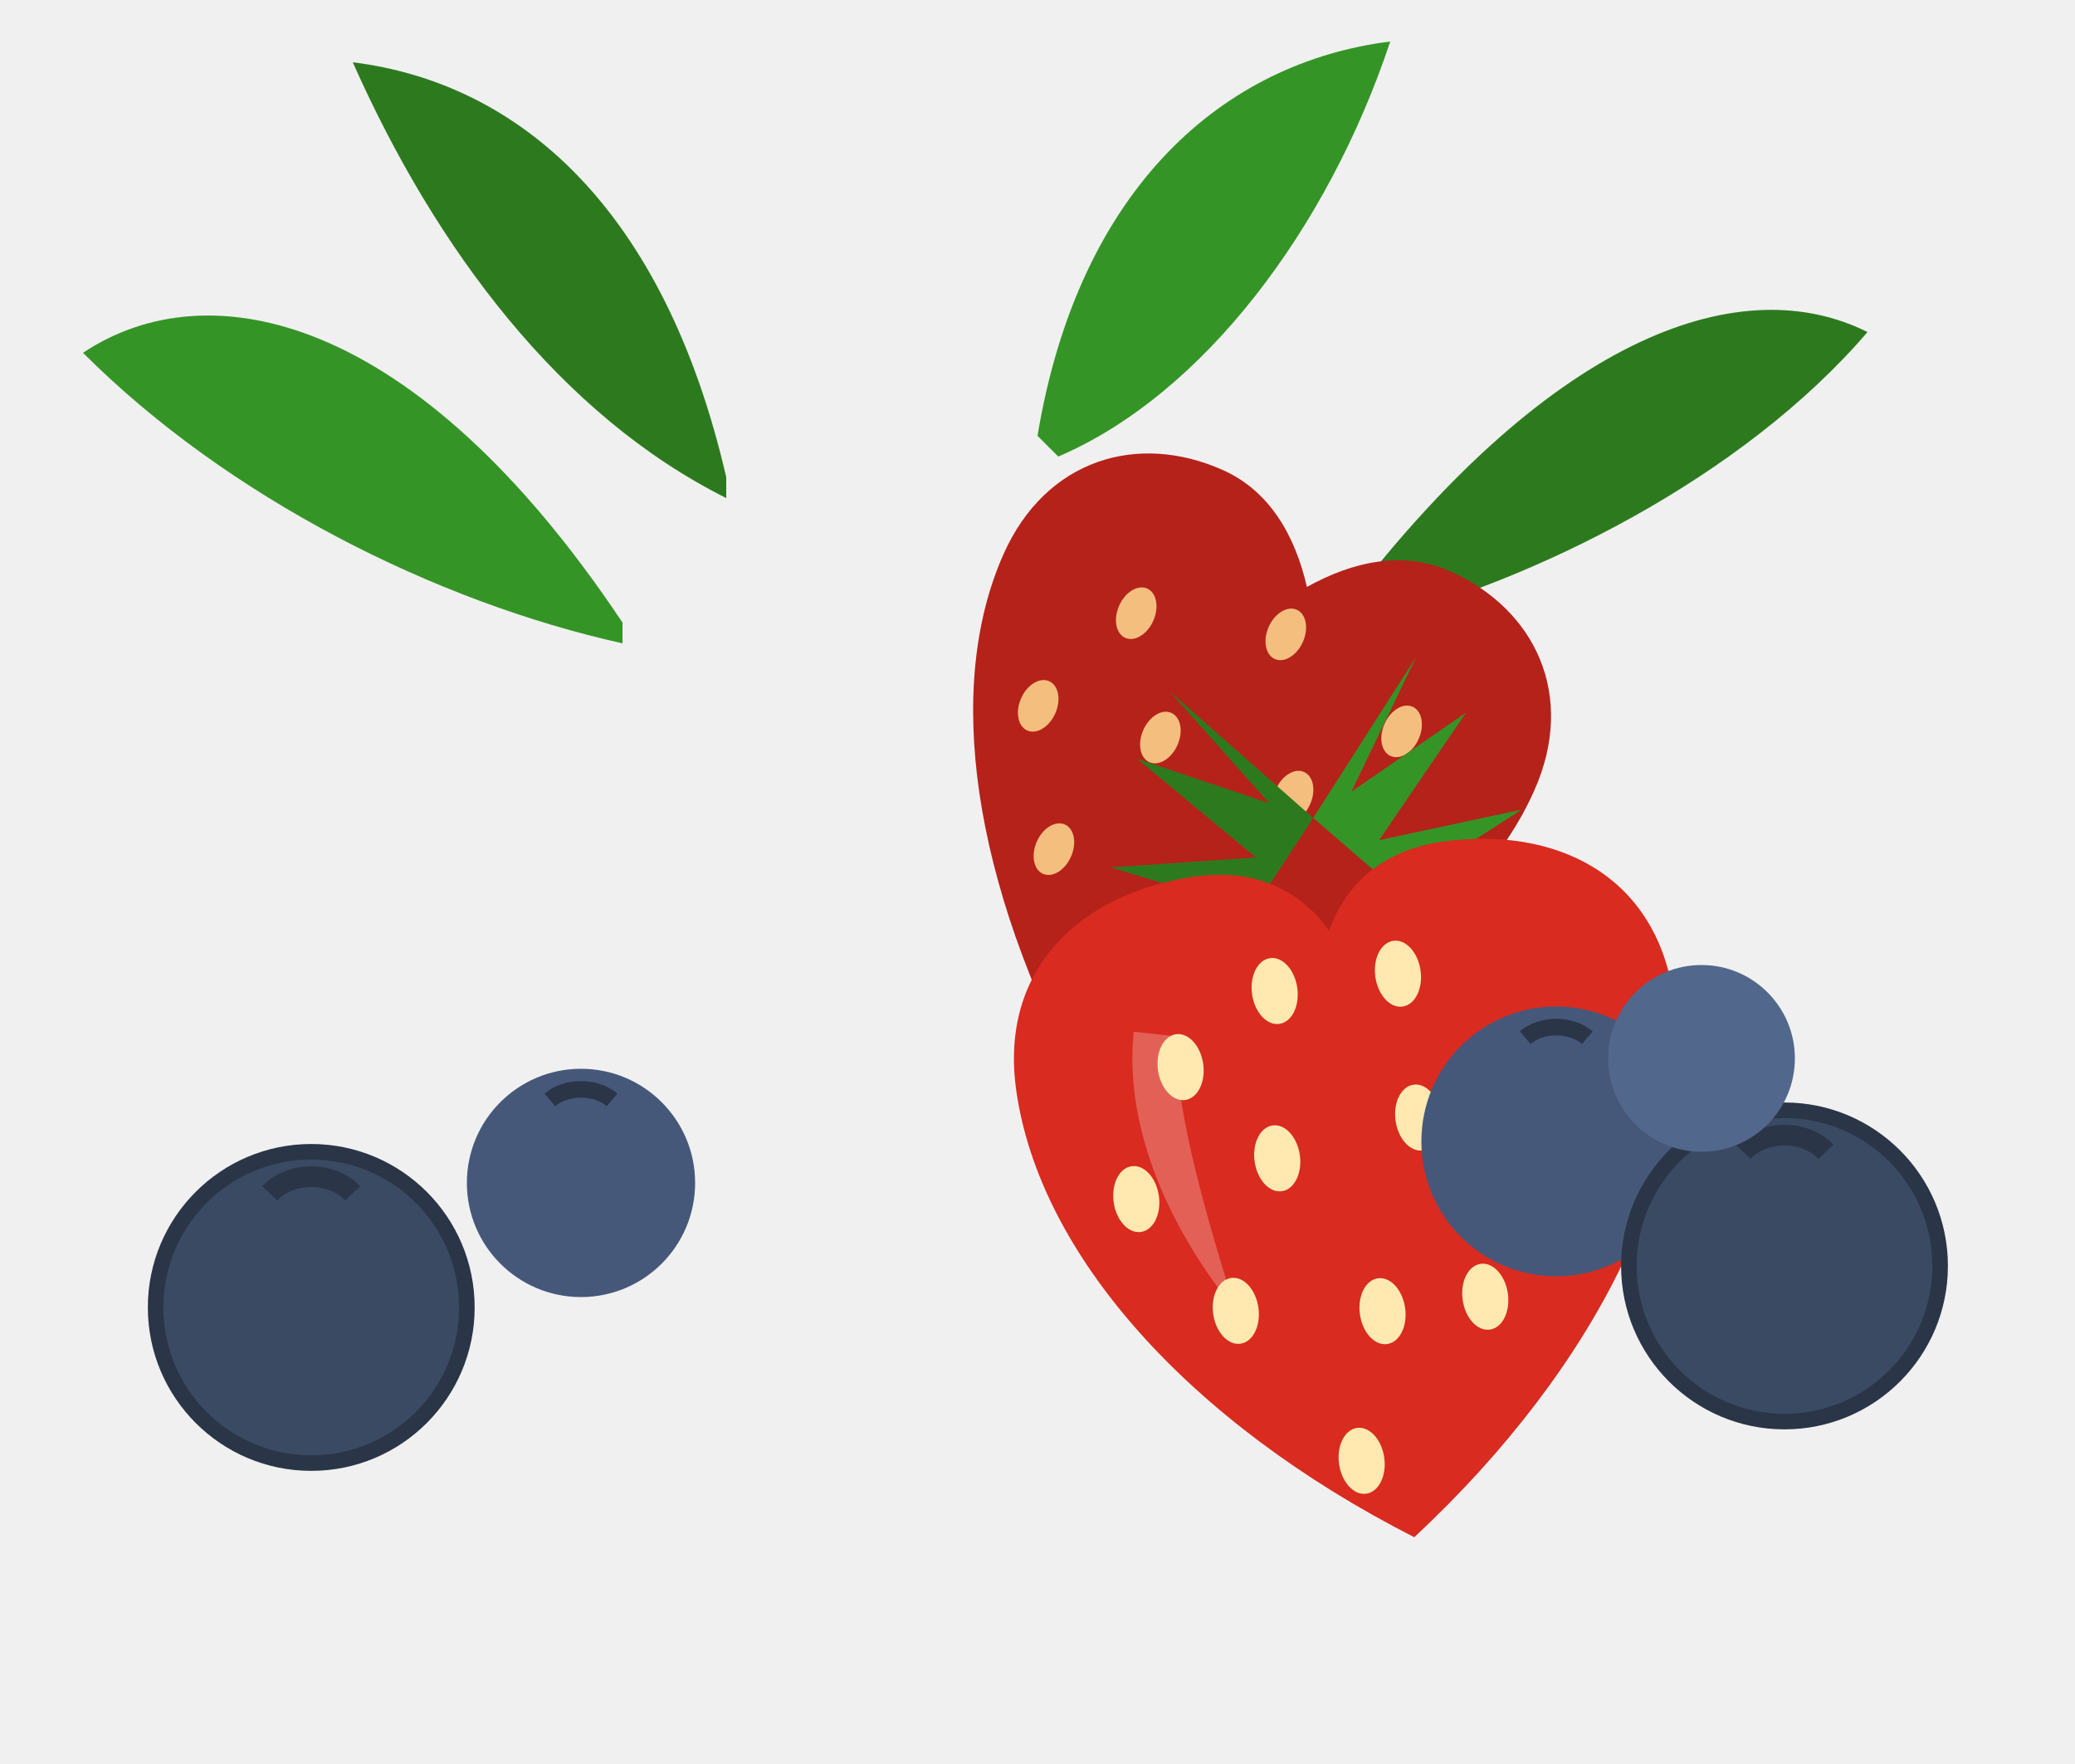
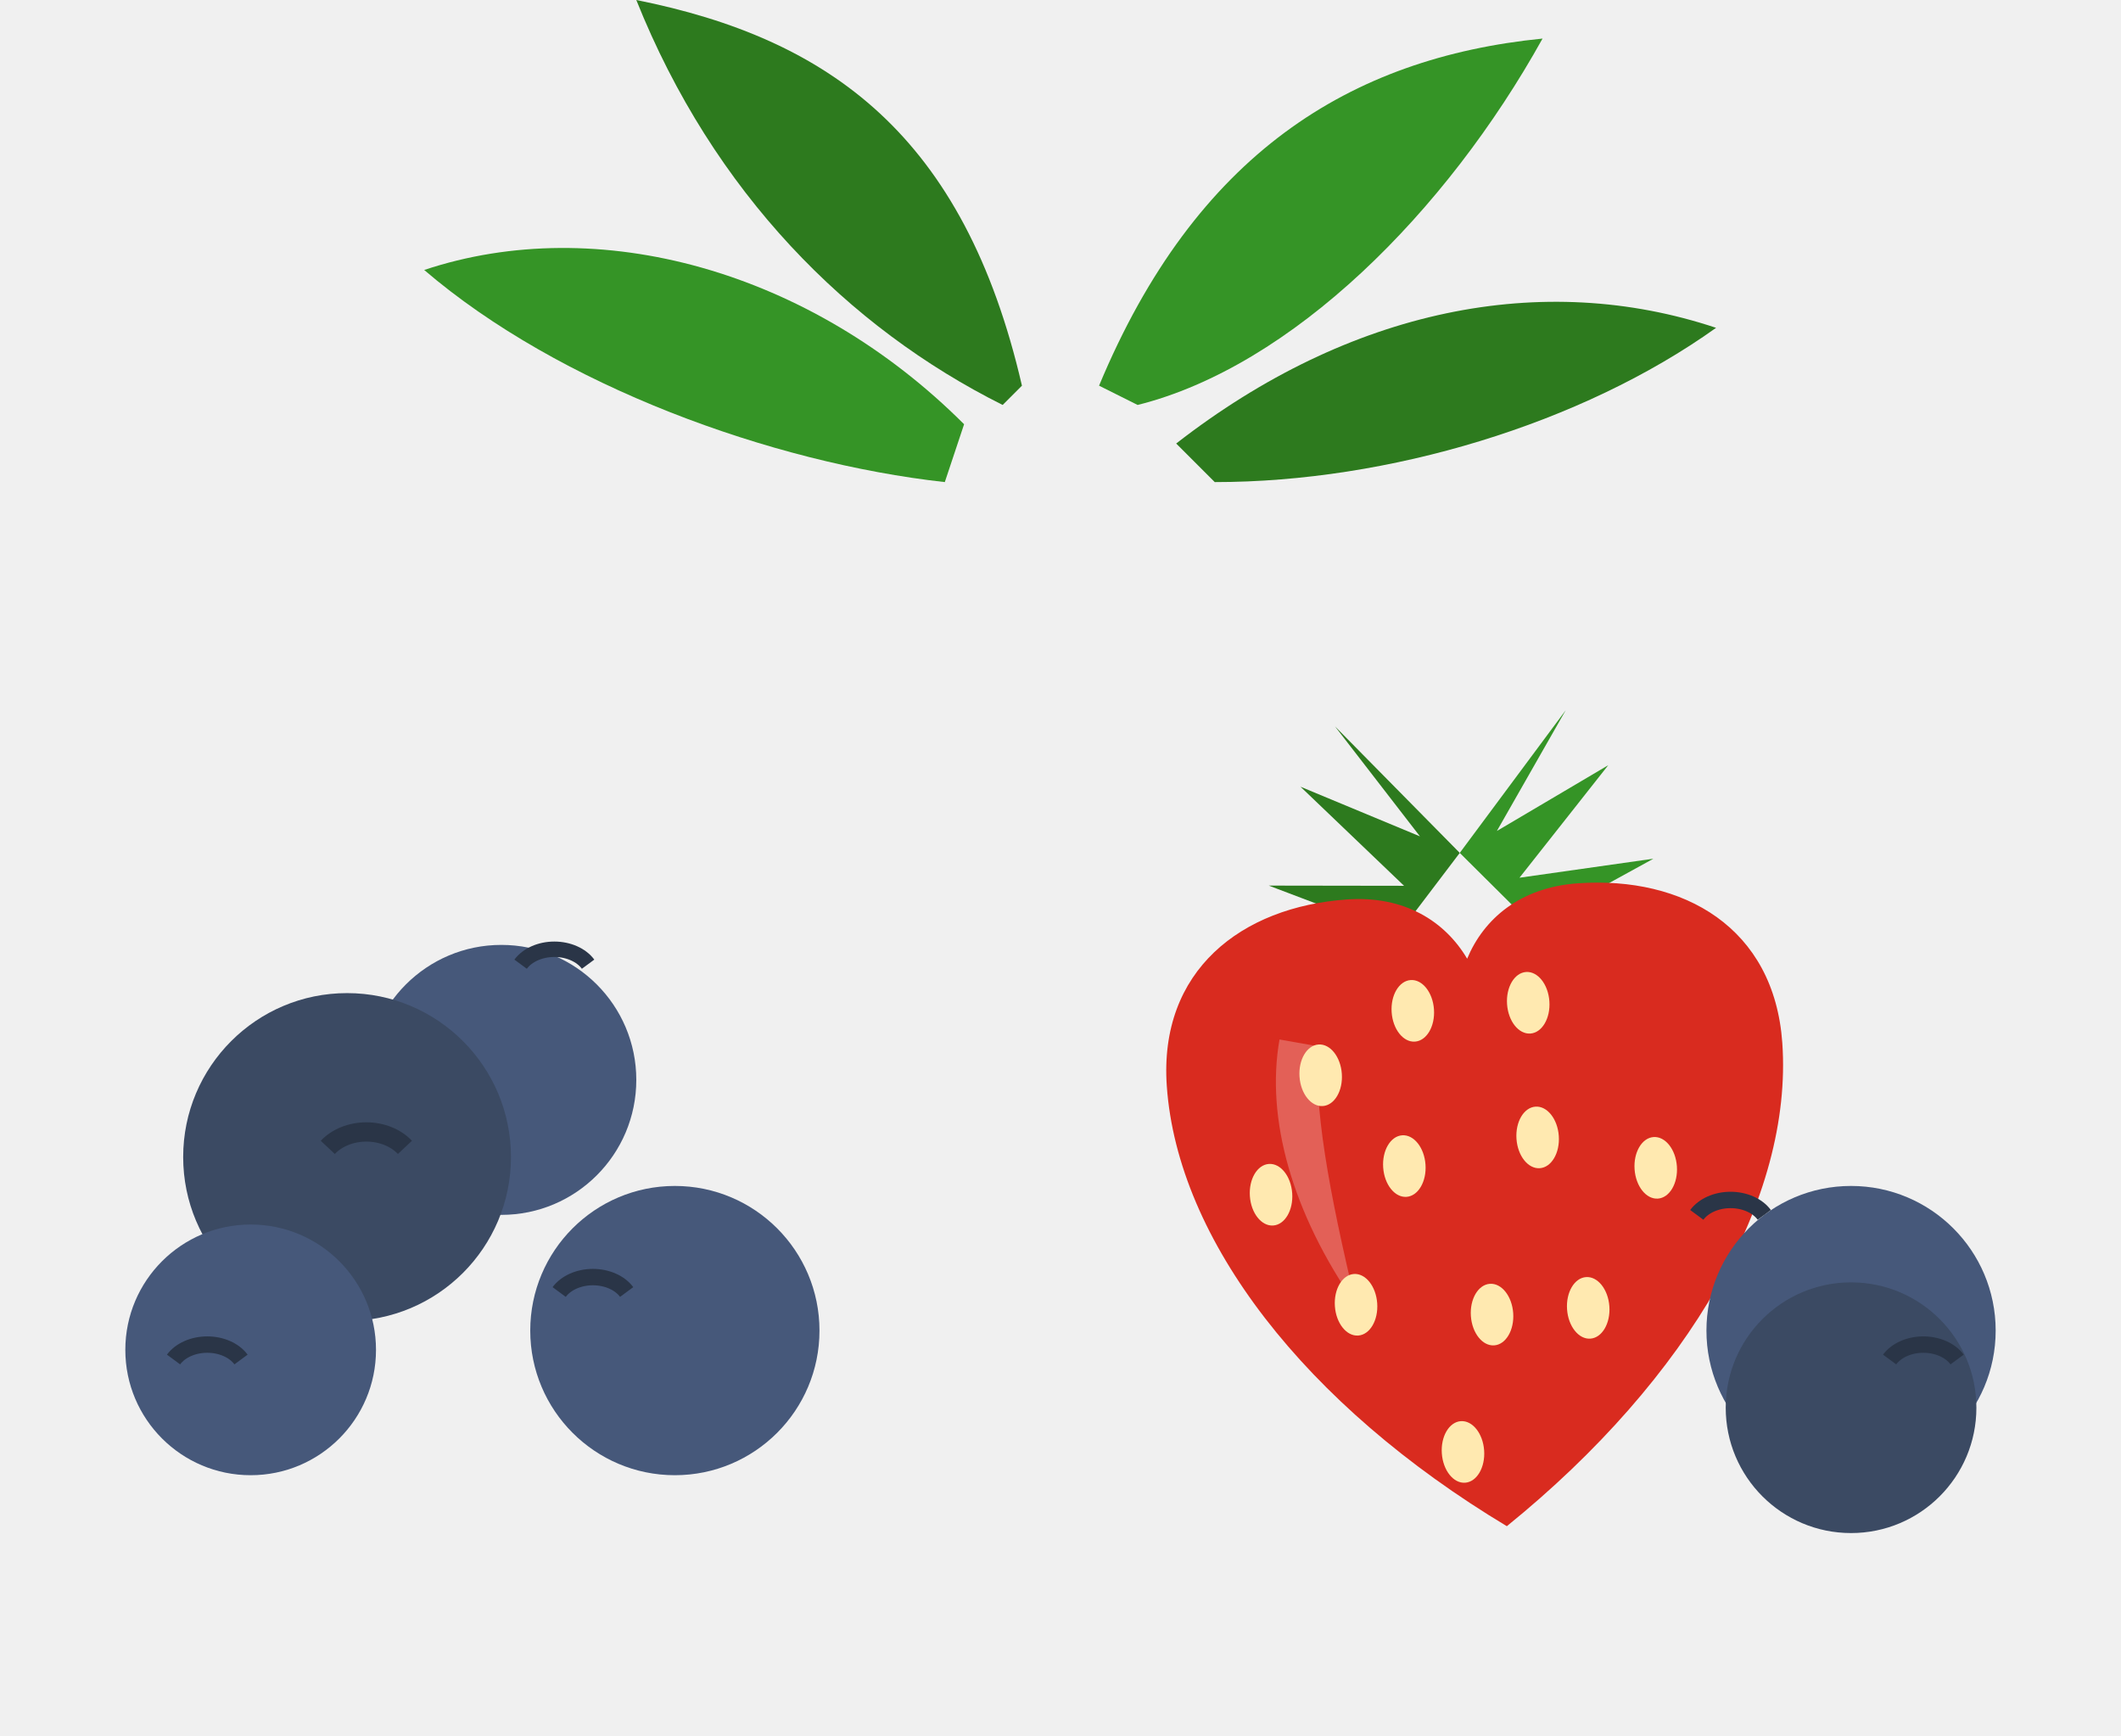
- <svg xmlns="http://www.w3.org/2000/svg" viewBox="0 0 200 170">
+ <svg xmlns="http://www.w3.org/2000/svg" viewBox="0 0 220 180">
  <g>
-     <path d="M60 60 C40 30 20 26 8 34 C22 48 42 58 60 62 Z" fill="#359426" />
-     <path d="M70 46 C64 20 50 8 34 6 C42 24 54 40 70 48 Z" fill="#2d7a1e" />
-     <path d="M100 42 C104 18 118 6 134 4 C128 22 116 38 102 44 Z" fill="#359426" />
-     <path d="M130 58 C150 32 168 26 180 32 C168 46 148 56 132 60 Z" fill="#2d7a1e" />
+     <path d="M106 40 C100 14 86 4 66 0 C74 20 88 34 104 42 Z" fill="#2d7a1e" />
+     <path d="M114 40 C124 16 140 6 160 4 C150 22 134 38 118 42 Z" fill="#359426" />
+     <path d="M100 44 C84 28 62 22 44 28 C58 40 80 48 98 50 Z" fill="#359426" />
+     <path d="M122 46 C140 32 160 28 178 34 C164 44 144 50 126 50 Z" fill="#2d7a1e" />
  </g>
-   <g transform="translate(128,52) rotate(24)">
-     <path d="M0 58 C-18 44 -28 28 -28 14 C-28 4 -21 -2 -12 -2 C-7 -2 -3 1 0 5 C3 1 7 -2 12 -2 C21 -2 28 4 28 14 C28 28 18 44 0 58 Z" fill="#b5221a" />
-     <g fill="#ffd98f" opacity=".85">
-       <ellipse cx="-14" cy="14" rx="1.8" ry="2.6" />
-       <ellipse cx="0" cy="10" rx="1.8" ry="2.6" />
-       <ellipse cx="14" cy="14" rx="1.8" ry="2.6" />
-       <ellipse cx="-19" cy="26" rx="1.8" ry="2.6" />
-       <ellipse cx="-7" cy="24" rx="1.8" ry="2.6" />
-       <ellipse cx="7" cy="24" rx="1.8" ry="2.6" />
-       <ellipse cx="19" cy="26" rx="1.8" ry="2.6" />
-       <ellipse cx="-12" cy="38" rx="1.8" ry="2.6" />
-       <ellipse cx="2" cy="36" rx="1.8" ry="2.6" />
-       <ellipse cx="14" cy="40" rx="1.8" ry="2.6" />
-     </g>
-   </g>
-   <g transform="translate(74,64) rotate(-8)">
+   <g transform="translate(100,70) rotate(-4)">
    <path d="M50 22 L38 8 L46 20 L34 14 L44 25 L30 24 L43 30 Z" fill="#2d7a1e" />
    <path d="M50 22 L62 8 L54 20 L66 14 L56 25 L70 24 L57 30 Z" fill="#359426" />
    <path d="M50 92 C30 78 18 60 18 44 C18 32 27 26 38 26 C44 26 48 29 50 33 C52 29 56 26 62 26 C73 26 82 32 82 44 C82 60 70 78 50 92 Z" fill="#d92b1f" />
    <path d="M30 40 C28 48 30 58 36 68 C34 56 33 47 34 41 Z" fill="#ffffff" opacity=".25" />
    <g fill="#ffe9b0">
      <ellipse cx="34" cy="44" rx="2.2" ry="3.2" />
      <ellipse cx="44" cy="38" rx="2.2" ry="3.2" />
      <ellipse cx="56" cy="38" rx="2.2" ry="3.2" />
      <ellipse cx="28" cy="56" rx="2.2" ry="3.2" />
      <ellipse cx="42" cy="54" rx="2.2" ry="3.2" />
      <ellipse cx="56" cy="52" rx="2.2" ry="3.2" />
      <ellipse cx="68" cy="56" rx="2.2" ry="3.2" />
      <ellipse cx="36" cy="68" rx="2.2" ry="3.2" />
      <ellipse cx="50" cy="70" rx="2.2" ry="3.2" />
      <ellipse cx="60" cy="70" rx="2.2" ry="3.2" />
      <ellipse cx="46" cy="84" rx="2.2" ry="3.2" />
    </g>
  </g>
-   <g transform="translate(30,112)">
-     <circle cx="0" cy="14" r="15" fill="#3b4a63" />
-     <circle cx="0" cy="14" r="15" fill="none" stroke="#2a3547" stroke-width="1.5" />
-     <path d="M-4 3 a5 4 0 0 1 8 0" fill="none" stroke="#2a3547" stroke-width="2" />
-     <circle cx="26" cy="2" r="11" fill="#46587a" />
-     <path d="M23 -6 a4 3 0 0 1 6 0" fill="none" stroke="#2a3547" stroke-width="1.6" />
+   <g>
+     <circle cx="52" cy="112" r="14" fill="#46587a" />
+     <path d="M54 100 a4 3 0 0 1 7 0" fill="none" stroke="#2a3547" stroke-width="1.6" />
+     <circle cx="36" cy="120" r="17" fill="#3b4a63" />
+     <path d="M34 119 a5 4 0 0 1 8 0" fill="none" stroke="#2a3547" stroke-width="2" />
+     <circle cx="70" cy="138" r="15" fill="#46587a" />
+     <path d="M58 134 a4 3 0 0 1 7 0" fill="none" stroke="#2a3547" stroke-width="1.7" />
+     <circle cx="26" cy="140" r="13" fill="#46587a" />
+     <path d="M18 141 a4 3 0 0 1 7 0" fill="none" stroke="#2a3547" stroke-width="1.7" />
  </g>
-   <g transform="translate(150,104)">
-     <circle cx="0" cy="6" r="13" fill="#46587a" />
-     <path d="M-3 -4 a4 3 0 0 1 6 0" fill="none" stroke="#2a3547" stroke-width="1.6" />
-     <circle cx="22" cy="18" r="15" fill="#3b4a63" />
-     <circle cx="22" cy="18" r="15" fill="none" stroke="#2a3547" stroke-width="1.5" />
-     <path d="M18 7 a5 4 0 0 1 8 0" fill="none" stroke="#2a3547" stroke-width="2" />
-     <circle cx="14" cy="-2" r="9" fill="#52678c" />
+   <g>
+     <circle cx="192" cy="138" r="15" fill="#46587a" />
+     <path d="M176 126 a4 3 0 0 1 7 0" fill="none" stroke="#2a3547" stroke-width="1.7" />
+     <circle cx="192" cy="146" r="13" fill="#3b4a63" />
+     <path d="M196 141 a4 3 0 0 1 7 0" fill="none" stroke="#2a3547" stroke-width="1.7" />
  </g>
</svg>
